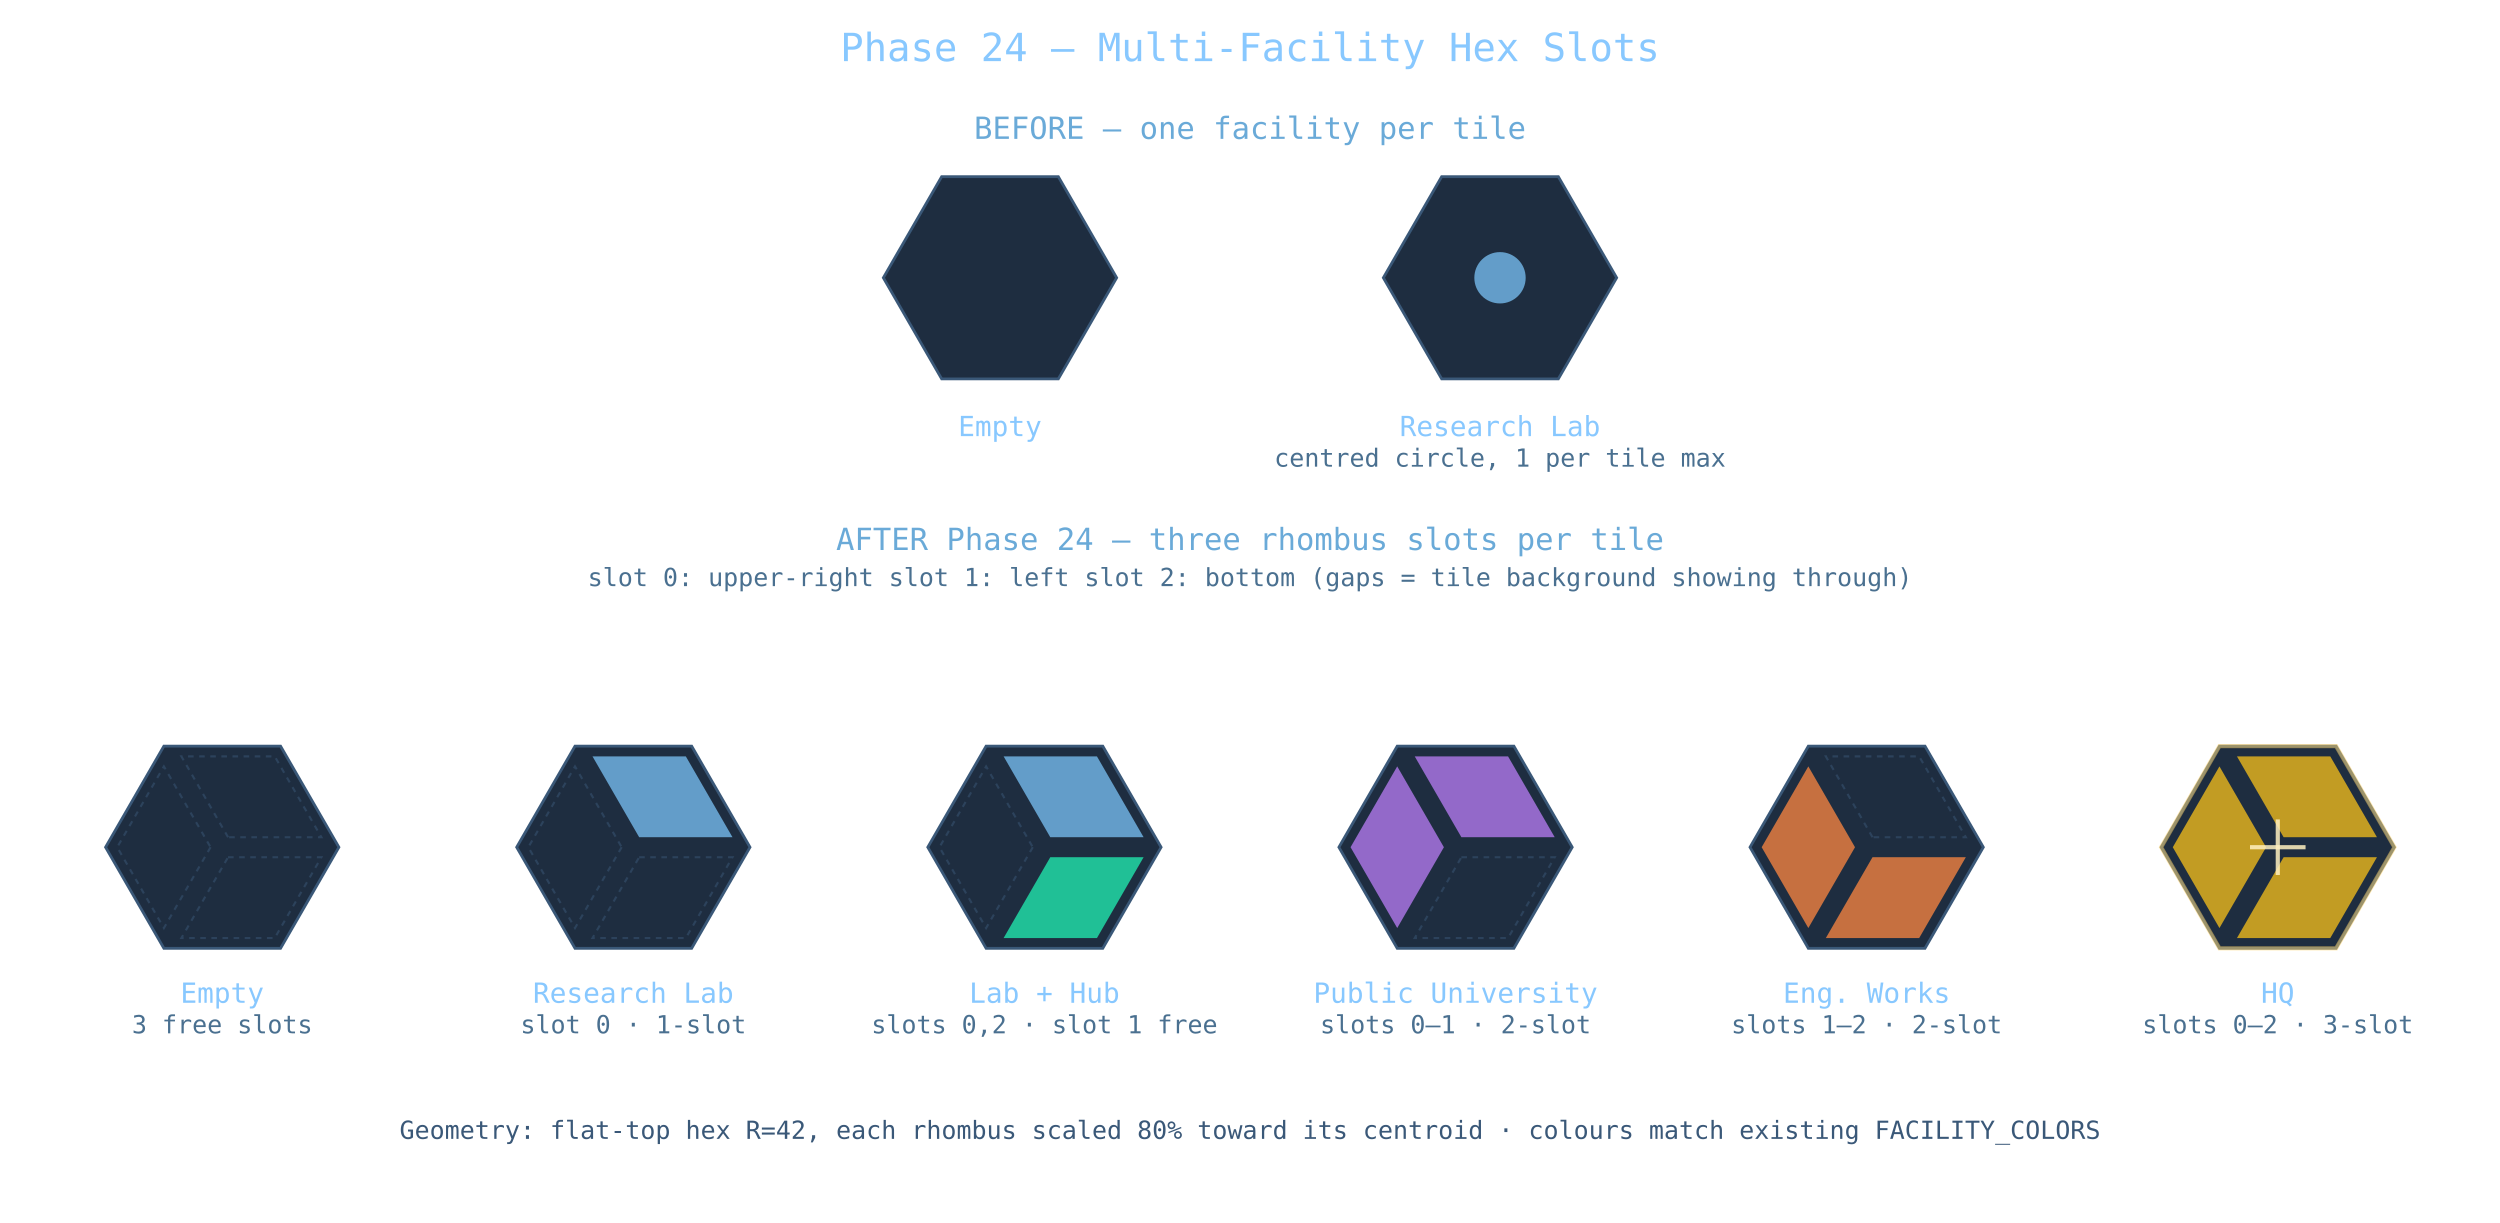
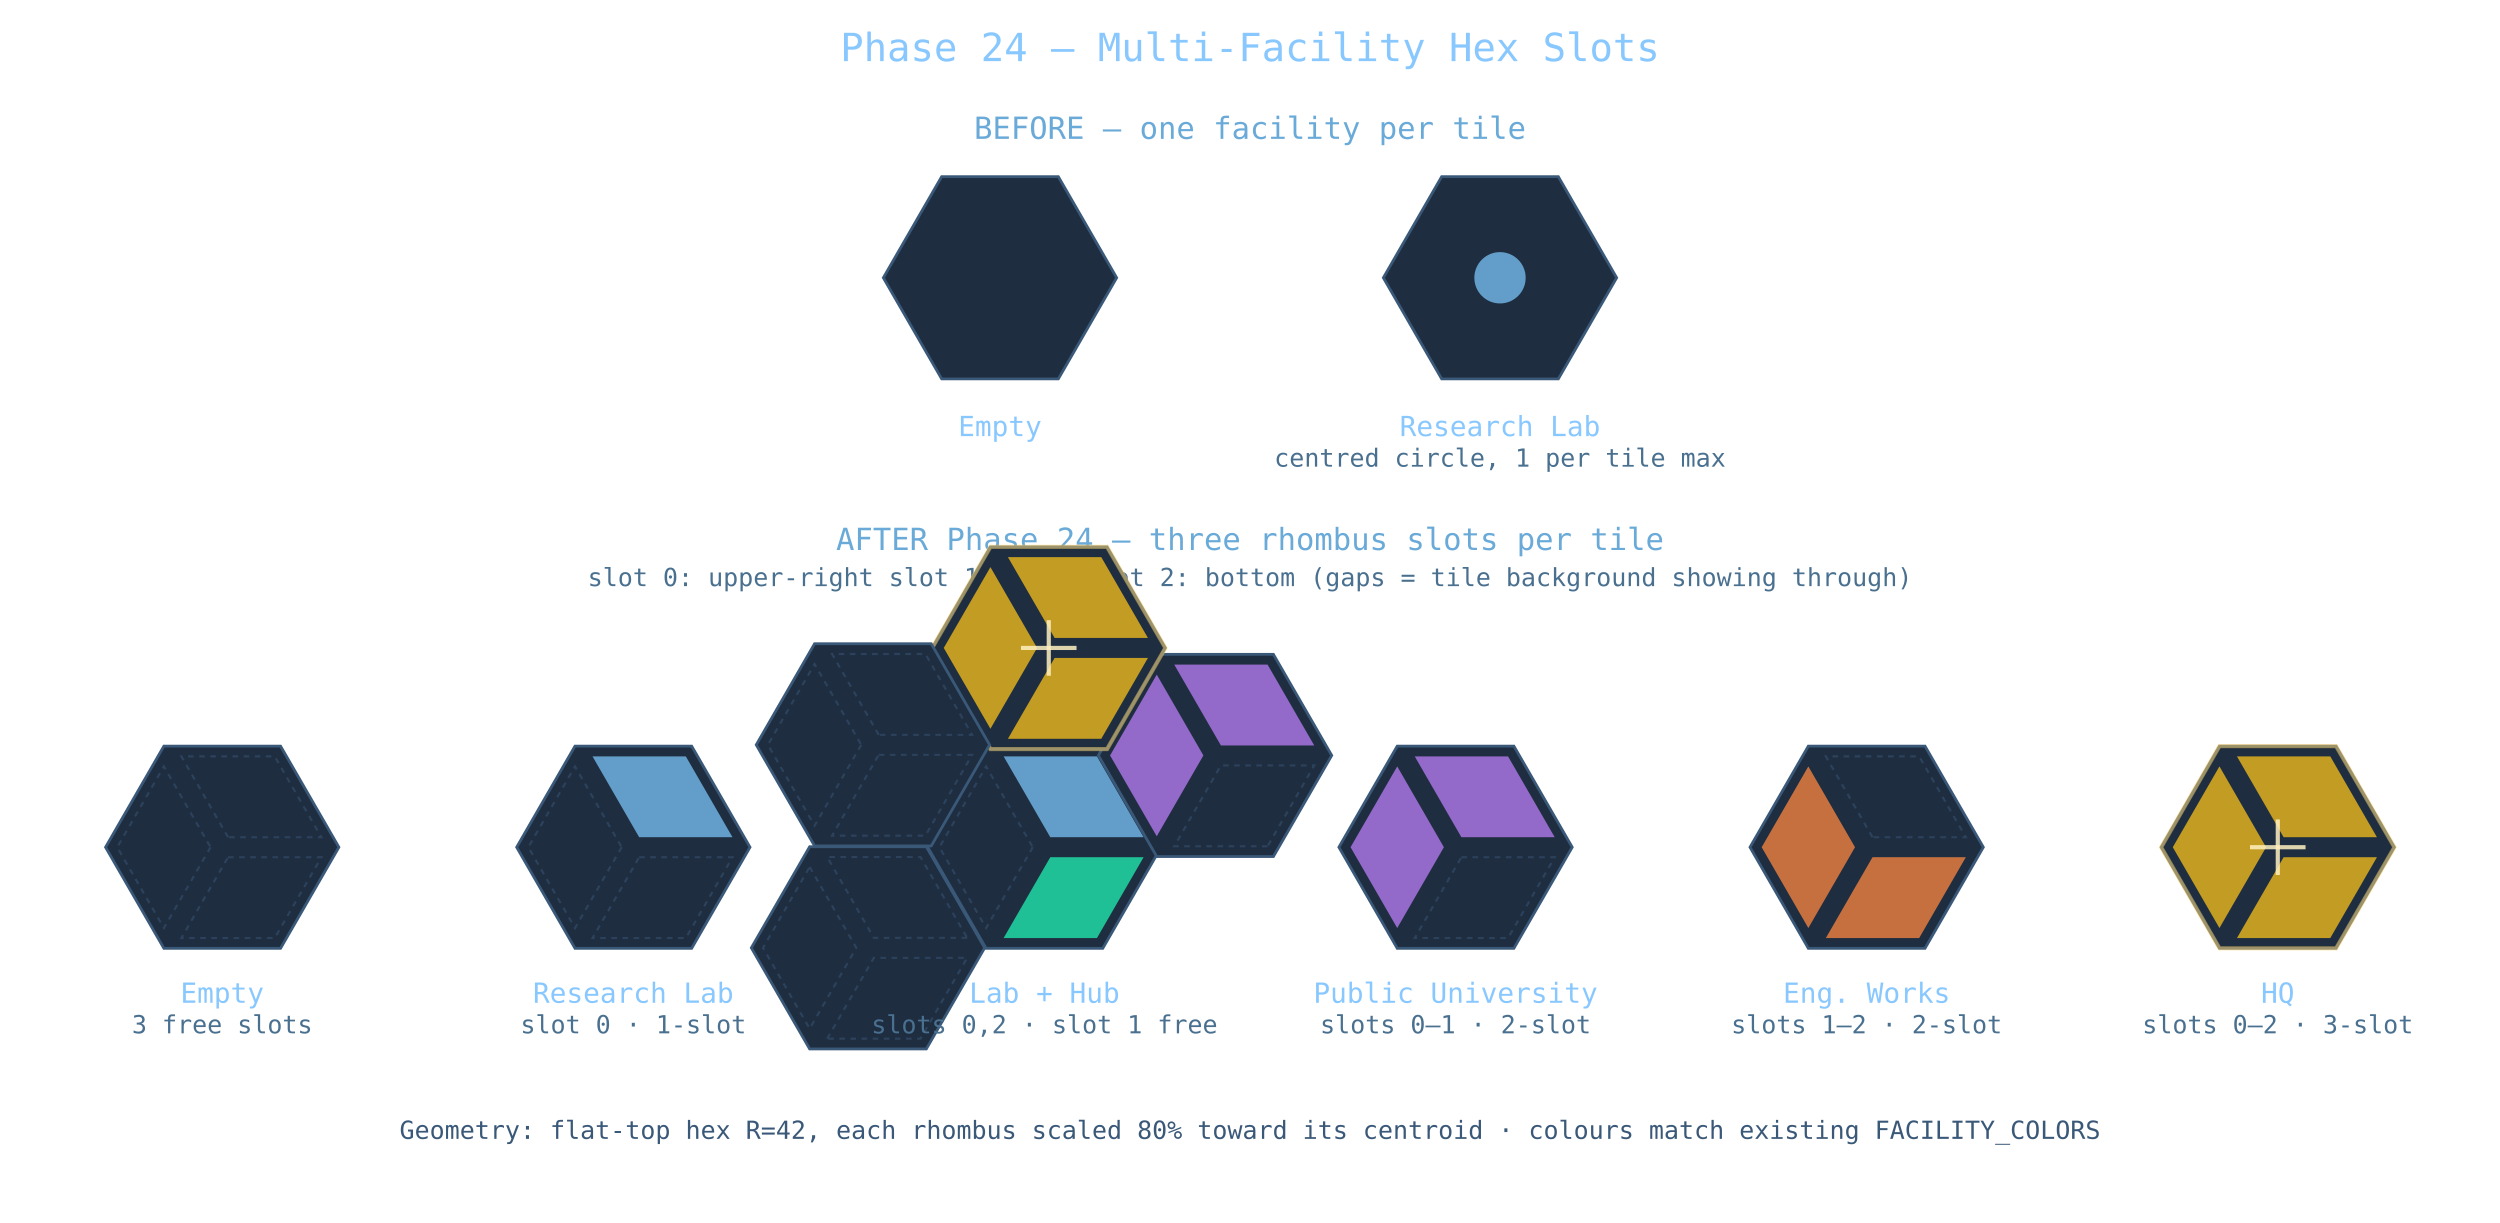
- <svg xmlns="http://www.w3.org/2000/svg" width="900" height="440" style="background:#060a10">
-   <text x="450" y="22" fill="#88c8ff" font-family="monospace" font-size="14" text-anchor="middle">Phase 24 — Multi-Facility Hex Slots</text>
-   <text x="450" y="50" fill="#6aaad8" font-family="monospace" font-size="11" text-anchor="middle">BEFORE — one facility per tile</text>
-   <polygon points="402,100 381,136.4 339,136.4 318,100 339,63.6 381,63.6" fill="#1e2d40" stroke="#3a5878" stroke-width="1" />
-   <text x="360" y="157" fill="#88c8ff" font-family="monospace" font-size="10" text-anchor="middle">Empty</text>
-   <polygon points="582,100 561,136.4 519,136.4 498,100 519,63.6 561,63.6" fill="#1e2d40" stroke="#3a5878" stroke-width="1" />
-   <circle cx="540" cy="100" r="9.24" fill="#6aaad8" opacity="0.9" />
-   <text x="540" y="157" fill="#88c8ff" font-family="monospace" font-size="10" text-anchor="middle">Research Lab</text>
-   <text x="540" y="168" fill="#4a7090" font-family="monospace" font-size="9" text-anchor="middle">centred circle, 1 per tile max</text>
-   <text x="450" y="198" fill="#6aaad8" font-family="monospace" font-size="11" text-anchor="middle">AFTER Phase 24 — three rhombus slots per tile</text>
-   <text x="450" y="211" fill="#4a7090" font-family="monospace" font-size="9" text-anchor="middle">slot 0: upper-right   slot 1: left   slot 2: bottom   (gaps = tile background showing through)</text>
-   <polygon points="122,305 101,341.4 59,341.4 38,305 59,268.6 101,268.6" fill="#1e2d40" stroke="#3a5878" stroke-width="1" />
-   <polygon points="82.1,301.4 65.3,272.3 98.9,272.3 115.7,301.4" fill="none" stroke="#3a5878" stroke-width="0.75" stroke-dasharray="2 2" opacity="0.5" />
-   <polygon points="75.8,305 59,334.1 42.2,305 59,275.9" fill="none" stroke="#3a5878" stroke-width="0.75" stroke-dasharray="2 2" opacity="0.5" />
-   <polygon points="82.1,308.6 115.7,308.6 98.9,337.7 65.3,337.7" fill="none" stroke="#3a5878" stroke-width="0.75" stroke-dasharray="2 2" opacity="0.5" />
-   <text x="80" y="361" fill="#88c8ff" font-family="monospace" font-size="10" text-anchor="middle">Empty</text>
-   <text x="80" y="372" fill="#4a7090" font-family="monospace" font-size="9" text-anchor="middle">3 free slots</text>
-   <polygon points="270,305 249,341.4 207,341.4 186,305 207,268.6 249,268.6" fill="#1e2d40" stroke="#3a5878" stroke-width="1" />
-   <polygon points="230.1,301.4 213.3,272.3 246.9,272.3 263.7,301.4" fill="#6aaad8" opacity="0.9" />
-   <polygon points="223.8,305 207,334.1 190.2,305 207,275.9" fill="none" stroke="#3a5878" stroke-width="0.75" stroke-dasharray="2 2" opacity="0.5" />
-   <polygon points="230.1,308.6 263.7,308.6 246.9,337.7 213.3,337.7" fill="none" stroke="#3a5878" stroke-width="0.75" stroke-dasharray="2 2" opacity="0.5" />
-   <text x="228" y="361" fill="#88c8ff" font-family="monospace" font-size="10" text-anchor="middle">Research Lab</text>
-   <text x="228" y="372" fill="#4a7090" font-family="monospace" font-size="9" text-anchor="middle">slot 0 · 1-slot</text>
-   <polygon points="418,305 397,341.4 355,341.4 334,305 355,268.6 397,268.6" fill="#1e2d40" stroke="#3a5878" stroke-width="1" />
-   <polygon points="378.1,301.4 361.3,272.3 394.9,272.3 411.7,301.4" fill="#6aaad8" opacity="0.9" />
-   <polygon points="371.8,305 355,334.1 338.2,305 355,275.9" fill="none" stroke="#3a5878" stroke-width="0.75" stroke-dasharray="2 2" opacity="0.5" />
-   <polygon points="378.1,308.6 411.7,308.6 394.9,337.7 361.3,337.7" fill="#20d0a0" opacity="0.9" />
-   <text x="376" y="361" fill="#88c8ff" font-family="monospace" font-size="10" text-anchor="middle">Lab + Hub</text>
-   <text x="376" y="372" fill="#4a7090" font-family="monospace" font-size="9" text-anchor="middle">slots 0,2 · slot 1 free</text>
-   <polygon points="566,305 545,341.4 503,341.4 482,305 503,268.6 545,268.6" fill="#1e2d40" stroke="#3a5878" stroke-width="1" />
-   <polygon points="526.1,301.4 509.3,272.3 542.9,272.3 559.7,301.4" fill="#a070d8" opacity="0.9" />
-   <polygon points="519.8,305 503,334.1 486.2,305 503,275.9" fill="#a070d8" opacity="0.9" />
-   <polygon points="526.1,308.6 559.7,308.6 542.9,337.7 509.3,337.7" fill="none" stroke="#3a5878" stroke-width="0.75" stroke-dasharray="2 2" opacity="0.5" />
-   <text x="524" y="361" fill="#88c8ff" font-family="monospace" font-size="10" text-anchor="middle">Public University</text>
-   <text x="524" y="372" fill="#4a7090" font-family="monospace" font-size="9" text-anchor="middle">slots 0–1 · 2-slot</text>
-   <polygon points="714,305 693,341.4 651,341.4 630,305 651,268.6 693,268.6" fill="#1e2d40" stroke="#3a5878" stroke-width="1" />
-   <polygon points="674.1,301.4 657.3,272.3 690.9,272.3 707.7,301.4" fill="none" stroke="#3a5878" stroke-width="0.75" stroke-dasharray="2 2" opacity="0.5" />
-   <polygon points="667.8,305 651,334.1 634.2,305 651,275.9" fill="#d87840" opacity="0.9" />
-   <polygon points="674.1,308.6 707.7,308.6 690.9,337.7 657.3,337.7" fill="#d87840" opacity="0.9" />
-   <text x="672" y="361" fill="#88c8ff" font-family="monospace" font-size="10" text-anchor="middle">Eng. Works</text>
-   <text x="672" y="372" fill="#4a7090" font-family="monospace" font-size="9" text-anchor="middle">slots 1–2 · 2-slot</text>
-   <polygon points="862,305 841,341.4 799,341.4 778,305 799,268.6 841,268.6" fill="#1e2d40" stroke="#3a5878" stroke-width="1" />
-   <polygon points="822.1,301.4 805.3,272.3 838.9,272.3 855.7,301.4" fill="#d4a820" opacity="0.9" />
-   <polygon points="815.8,305 799,334.1 782.2,305 799,275.9" fill="#d4a820" opacity="0.9" />
-   <polygon points="822.1,308.6 855.7,308.6 838.9,337.7 805.3,337.7" fill="#d4a820" opacity="0.9" />
-   <line x1="810" y1="305" x2="830" y2="305" stroke="#fff0c0" stroke-width="1.5" opacity="0.85" />
-   <line x1="820" y1="295" x2="820" y2="315" stroke="#fff0c0" stroke-width="1.5" opacity="0.85" />
-   <polygon points="862,305 841,341.4 799,341.4 778,305 799,268.6 841,268.6" fill="none" stroke="#ffd060" stroke-width="1.5" opacity="0.5" />
-   <text x="820" y="361" fill="#88c8ff" font-family="monospace" font-size="10" text-anchor="middle">HQ</text>
-   <text x="820" y="372" fill="#4a7090" font-family="monospace" font-size="9" text-anchor="middle">slots 0–2 · 3-slot</text>
-   <text x="450" y="410" fill="#3a5878" font-family="monospace" font-size="9" text-anchor="middle">Geometry: flat-top hex R=42, each rhombus scaled 80% toward its centroid · colours match existing FACILITY_COLORS</text>
+ <svg xmlns="http://www.w3.org/2000/svg" width="900" height="440" style="background:#060a10" version="1.1" id="svg33">
+   <defs id="defs33" />
+   <text x="450" y="22" fill="#88c8ff" font-family="monospace" font-size="14" text-anchor="middle" id="text1">Phase 24 — Multi-Facility Hex Slots</text>
+   <text x="450" y="50" fill="#6aaad8" font-family="monospace" font-size="11" text-anchor="middle" id="text2">BEFORE — one facility per tile</text>
+   <polygon points="402,100 381,136.4 339,136.4 318,100 339,63.6 381,63.6" fill="#1e2d40" stroke="#3a5878" stroke-width="1" id="polygon2" />
+   <text x="360" y="157" fill="#88c8ff" font-family="monospace" font-size="10" text-anchor="middle" id="text3">Empty</text>
+   <polygon points="582,100 561,136.4 519,136.4 498,100 519,63.6 561,63.6" fill="#1e2d40" stroke="#3a5878" stroke-width="1" id="polygon3" />
+   <circle cx="540" cy="100" r="9.24" fill="#6aaad8" opacity="0.9" id="circle3" />
+   <text x="540" y="157" fill="#88c8ff" font-family="monospace" font-size="10" text-anchor="middle" id="text4">Research Lab</text>
+   <text x="540" y="168" fill="#4a7090" font-family="monospace" font-size="9" text-anchor="middle" id="text5">centred circle, 1 per tile max</text>
+   <text x="450" y="198" fill="#6aaad8" font-family="monospace" font-size="11" text-anchor="middle" id="text6">AFTER Phase 24 — three rhombus slots per tile</text>
+   <text x="450" y="211" fill="#4a7090" font-family="monospace" font-size="9" text-anchor="middle" id="text7">slot 0: upper-right   slot 1: left   slot 2: bottom   (gaps = tile background showing through)</text>
+   <g id="g33">
+     <polygon points="122,305 101,341.4 59,341.4 38,305 59,268.6 101,268.6" fill="#1e2d40" stroke="#3a5878" stroke-width="1" id="polygon7" />
+     <polygon points="82.1,301.4 65.3,272.3 98.9,272.3 115.7,301.4" fill="none" stroke="#3a5878" stroke-width="0.75" stroke-dasharray="2 2" opacity="0.5" id="polygon8" />
+     <polygon points="75.8,305 59,334.1 42.2,305 59,275.9" fill="none" stroke="#3a5878" stroke-width="0.75" stroke-dasharray="2 2" opacity="0.5" id="polygon9" />
+     <polygon points="82.1,308.6 115.7,308.6 98.9,337.7 65.3,337.7" fill="none" stroke="#3a5878" stroke-width="0.75" stroke-dasharray="2 2" opacity="0.5" id="polygon10" />
+   </g>
+   <text x="80" y="361" fill="#88c8ff" font-family="monospace" font-size="10" text-anchor="middle" id="text10">Empty</text>
+   <text x="80" y="372" fill="#4a7090" font-family="monospace" font-size="9" text-anchor="middle" id="text11">3 free slots</text>
+   <polygon points="270,305 249,341.4 207,341.4 186,305 207,268.6 249,268.6" fill="#1e2d40" stroke="#3a5878" stroke-width="1" id="polygon11" />
+   <g id="g33-8" transform="translate(232.4766,36.22379)">
+     <polygon points="101,341.4 59,341.4 38,305 59,268.6 101,268.6 122,305 " fill="#1e2d40" stroke="#3a5878" stroke-width="1" id="polygon7-5" />
+     <polygon points="115.7,301.4 82.1,301.4 65.3,272.3 98.9,272.3 " fill="none" stroke="#3a5878" stroke-width="0.75" stroke-dasharray="2, 2" opacity="0.5" id="polygon8-7" />
+     <polygon points="59,275.9 75.8,305 59,334.1 42.2,305 " fill="none" stroke="#3a5878" stroke-width="0.75" stroke-dasharray="2, 2" opacity="0.5" id="polygon9-6" />
+     <polygon points="65.3,337.7 82.1,308.6 115.7,308.6 98.9,337.7 " fill="none" stroke="#3a5878" stroke-width="0.75" stroke-dasharray="2, 2" opacity="0.5" id="polygon10-1" />
+   </g>
+   <polygon points="230.1,301.4 213.3,272.3 246.9,272.3 263.7,301.4" fill="#6aaad8" opacity="0.9" id="polygon12" />
+   <polygon points="223.8,305 207,334.1 190.2,305 207,275.9" fill="none" stroke="#3a5878" stroke-width="0.75" stroke-dasharray="2 2" opacity="0.5" id="polygon13" />
+   <polygon points="230.1,308.6 263.7,308.6 246.9,337.7 213.3,337.7" fill="none" stroke="#3a5878" stroke-width="0.75" stroke-dasharray="2 2" opacity="0.5" id="polygon14" />
+   <text x="228" y="361" fill="#88c8ff" font-family="monospace" font-size="10" text-anchor="middle" id="text14">Research Lab</text>
+   <text x="228" y="372" fill="#4a7090" font-family="monospace" font-size="9" text-anchor="middle" id="text15">slot 0 · 1-slot</text>
+   <g id="g37">
+     <polygon points="418,305 397,341.4 355,341.4 334,305 355,268.6 397,268.6" fill="#1e2d40" stroke="#3a5878" stroke-width="1" id="polygon15" />
+     <g id="g36">
+       <polygon points="378.1,301.4 361.3,272.3 394.9,272.3 411.7,301.4" fill="#6aaad8" opacity="0.9" id="polygon16" />
+       <polygon points="371.8,305 355,334.1 338.2,305 355,275.9" fill="none" stroke="#3a5878" stroke-width="0.75" stroke-dasharray="2 2" opacity="0.5" id="polygon17" />
+       <polygon points="378.1,308.6 411.7,308.6 394.9,337.7 361.3,337.7" fill="#20d0a0" opacity="0.9" id="polygon18" />
+     </g>
+   </g>
+   <text x="376" y="361" fill="#88c8ff" font-family="monospace" font-size="10" text-anchor="middle" id="text18">Lab + Hub</text>
+   <text x="376" y="372" fill="#4a7090" font-family="monospace" font-size="9" text-anchor="middle" id="text19">slots 0,2 · slot 1 free</text>
+   <polygon points="566,305 545,341.4 503,341.4 482,305 503,268.6 545,268.6" fill="#1e2d40" stroke="#3a5878" stroke-width="1" id="polygon19" />
+   <polygon points="526.1,301.4 509.3,272.3 542.9,272.3 559.7,301.4" fill="#a070d8" opacity="0.9" id="polygon20" />
+   <polygon points="519.8,305 503,334.1 486.2,305 503,275.9" fill="#a070d8" opacity="0.9" id="polygon21" />
+   <polygon points="526.1,308.6 559.7,308.6 542.9,337.7 509.3,337.7" fill="none" stroke="#3a5878" stroke-width="0.75" stroke-dasharray="2 2" opacity="0.5" id="polygon22" />
+   <text x="524" y="361" fill="#88c8ff" font-family="monospace" font-size="10" text-anchor="middle" id="text22">Public University</text>
+   <text x="524" y="372" fill="#4a7090" font-family="monospace" font-size="9" text-anchor="middle" id="text23">slots 0–1 · 2-slot</text>
+   <polygon points="714,305 693,341.4 651,341.4 630,305 651,268.6 693,268.6" fill="#1e2d40" stroke="#3a5878" stroke-width="1" id="polygon23" />
+   <polygon points="674.1,301.4 657.3,272.3 690.9,272.3 707.7,301.4" fill="none" stroke="#3a5878" stroke-width="0.75" stroke-dasharray="2 2" opacity="0.5" id="polygon24" />
+   <polygon points="667.8,305 651,334.1 634.2,305 651,275.9" fill="#d87840" opacity="0.9" id="polygon25" />
+   <polygon points="674.1,308.6 707.7,308.6 690.9,337.7 657.3,337.7" fill="#d87840" opacity="0.9" id="polygon26" />
+   <text x="672" y="361" fill="#88c8ff" font-family="monospace" font-size="10" text-anchor="middle" id="text26">Eng. Works</text>
+   <text x="672" y="372" fill="#4a7090" font-family="monospace" font-size="9" text-anchor="middle" id="text27">slots 1–2 · 2-slot</text>
+   <polygon points="862,305 841,341.4 799,341.4 778,305 799,268.6 841,268.6" fill="#1e2d40" stroke="#3a5878" stroke-width="1" id="polygon27" />
+   <polygon points="822.1,301.4 805.3,272.3 838.9,272.3 855.7,301.4" fill="#d4a820" opacity="0.9" id="polygon28" />
+   <polygon points="815.8,305 799,334.1 782.2,305 799,275.9" fill="#d4a820" opacity="0.9" id="polygon29" />
+   <polygon points="822.1,308.6 855.7,308.6 838.9,337.7 805.3,337.7" fill="#d4a820" opacity="0.9" id="polygon30" />
+   <line x1="810" y1="305" x2="830" y2="305" stroke="#fff0c0" stroke-width="1.5" opacity="0.85" id="line30" />
+   <line x1="820" y1="295" x2="820" y2="315" stroke="#fff0c0" stroke-width="1.5" opacity="0.85" id="line31" />
+   <polygon points="862,305 841,341.4 799,341.4 778,305 799,268.6 841,268.6" fill="none" stroke="#ffd060" stroke-width="1.5" opacity="0.5" id="polygon31" />
+   <text x="820" y="361" fill="#88c8ff" font-family="monospace" font-size="10" text-anchor="middle" id="text31">HQ</text>
+   <text x="820" y="372" fill="#4a7090" font-family="monospace" font-size="9" text-anchor="middle" id="text32">slots 0–2 · 3-slot</text>
+   <text x="450" y="410" fill="#3a5878" font-family="monospace" font-size="9" text-anchor="middle" id="text33">Geometry: flat-top hex R=42, each rhombus scaled 80% toward its centroid · colours match existing FACILITY_COLORS</text>
+   <g id="g34" transform="translate(-269.2991,57.33465)">
+     <polygon points="503,268.6 545,268.6 566,305 545,341.4 503,341.4 482,305 " fill="#1e2d40" stroke="#3a5878" stroke-width="1" id="polygon19-2" transform="translate(182.7243,-90.37443)" />
+     <polygon points="542.9,272.3 559.7,301.4 526.1,301.4 509.3,272.3 " fill="#a070d8" opacity="0.9" id="polygon20-4" transform="translate(182.7243,-90.37443)" />
+     <polygon points="486.2,305 503,275.9 519.8,305 503,334.1 " fill="#a070d8" opacity="0.9" id="polygon21-5" transform="translate(182.7243,-90.37443)" />
+     <polygon points="542.9,337.7 509.3,337.7 526.1,308.6 559.7,308.6 " fill="none" stroke="#3a5878" stroke-width="0.75" stroke-dasharray="2, 2" opacity="0.5" id="polygon22-5" transform="translate(182.7243,-90.37443)" />
+   </g>
+   <g id="g35" transform="translate(-0.4343534,3.909181)">
+     <polygon points="799,341.4 778,305 799,268.6 841,268.6 862,305 841,341.4 " fill="#1e2d40" stroke="#3a5878" stroke-width="1" id="polygon27-1" transform="translate(-442.0117,-75.64862)" />
+     <polygon points="822.1,301.4 805.3,272.3 838.9,272.3 855.7,301.4 " fill="#d4a820" opacity="0.9" id="polygon28-7" transform="translate(-442.0117,-75.64862)" />
+     <polygon points="815.8,305 799,334.1 782.2,305 799,275.9 " fill="#d4a820" opacity="0.9" id="polygon29-1" transform="translate(-442.0117,-75.64862)" />
+     <polygon points="822.1,308.6 855.7,308.6 838.9,337.7 805.3,337.7 " fill="#d4a820" opacity="0.9" id="polygon30-1" transform="translate(-442.0117,-75.64862)" />
+     <line x1="367.988" y1="229.351" x2="387.988" y2="229.351" stroke="#fff0c0" stroke-width="1.5" opacity="0.85" id="line30-5" />
+     <line x1="377.988" y1="219.351" x2="377.988" y2="239.351" stroke="#fff0c0" stroke-width="1.5" opacity="0.85" id="line31-2" />
+     <polygon points="799,341.4 778,305 799,268.6 841,268.6 862,305 841,341.4 " fill="none" stroke="#ffd060" stroke-width="1.5" opacity="0.5" id="polygon31-7" transform="translate(-442.0117,-75.64862)" />
+   </g>
+   <g id="g33-3" transform="translate(234.2475,-36.85913)">
+     <polygon points="59,341.4 38,305 59,268.6 101,268.6 122,305 101,341.4 " fill="#1e2d40" stroke="#3a5878" stroke-width="1" id="polygon7-2" />
+     <polygon points="82.1,301.4 65.3,272.3 98.9,272.3 115.7,301.4 " fill="none" stroke="#3a5878" stroke-width="0.75" stroke-dasharray="2, 2" opacity="0.5" id="polygon8-2" />
+     <polygon points="75.8,305 59,334.1 42.2,305 59,275.9 " fill="none" stroke="#3a5878" stroke-width="0.75" stroke-dasharray="2, 2" opacity="0.5" id="polygon9-1" />
+     <polygon points="82.1,308.6 115.7,308.6 98.9,337.7 65.3,337.7 " fill="none" stroke="#3a5878" stroke-width="0.75" stroke-dasharray="2, 2" opacity="0.5" id="polygon10-6" />
+   </g>
</svg>
